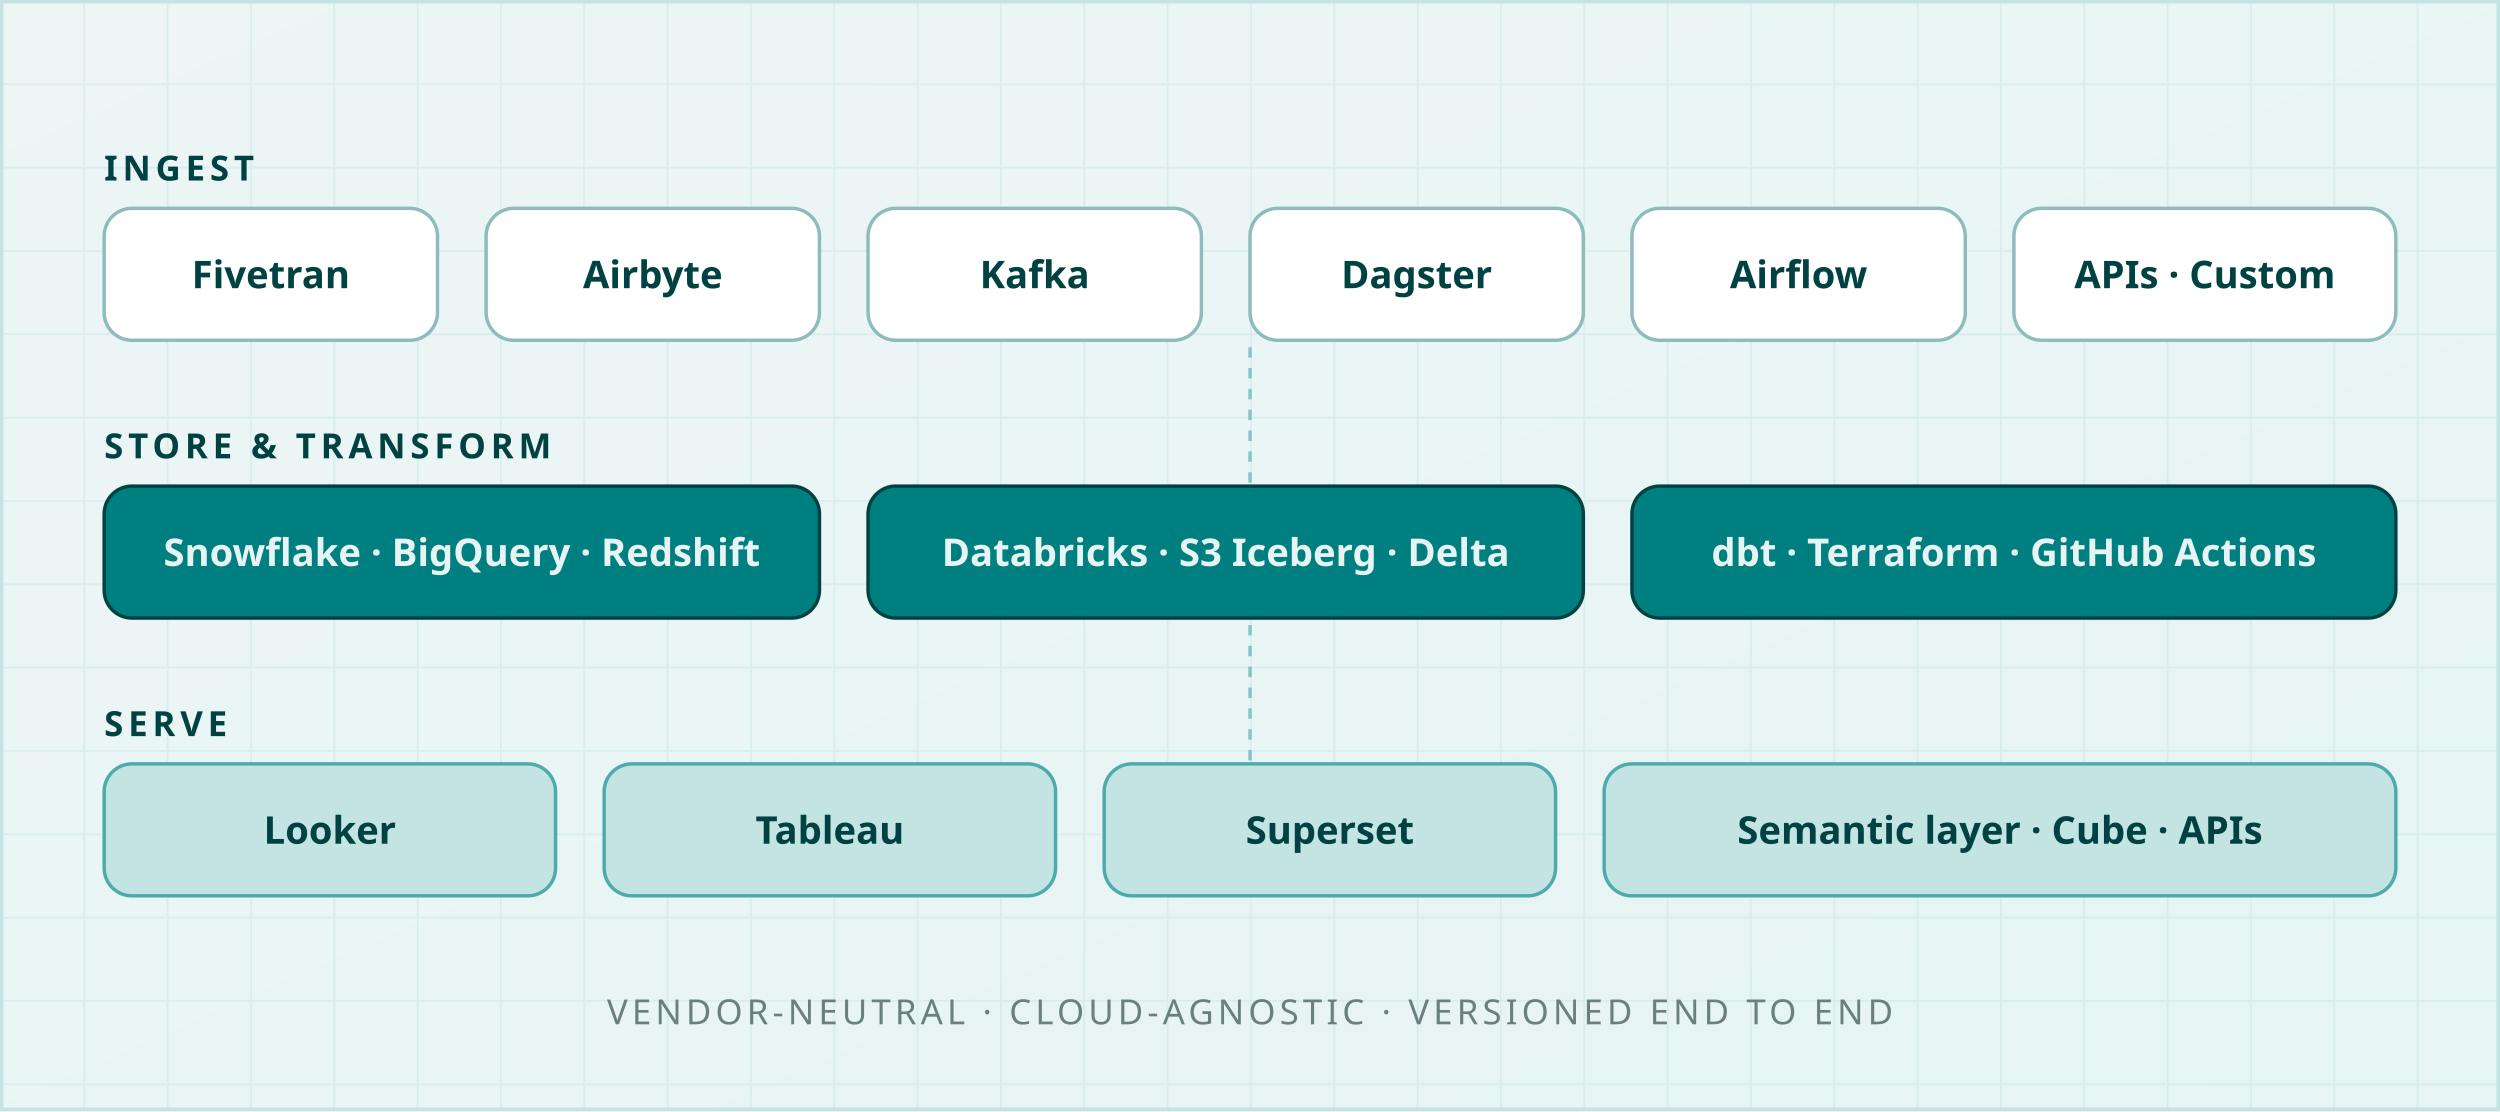
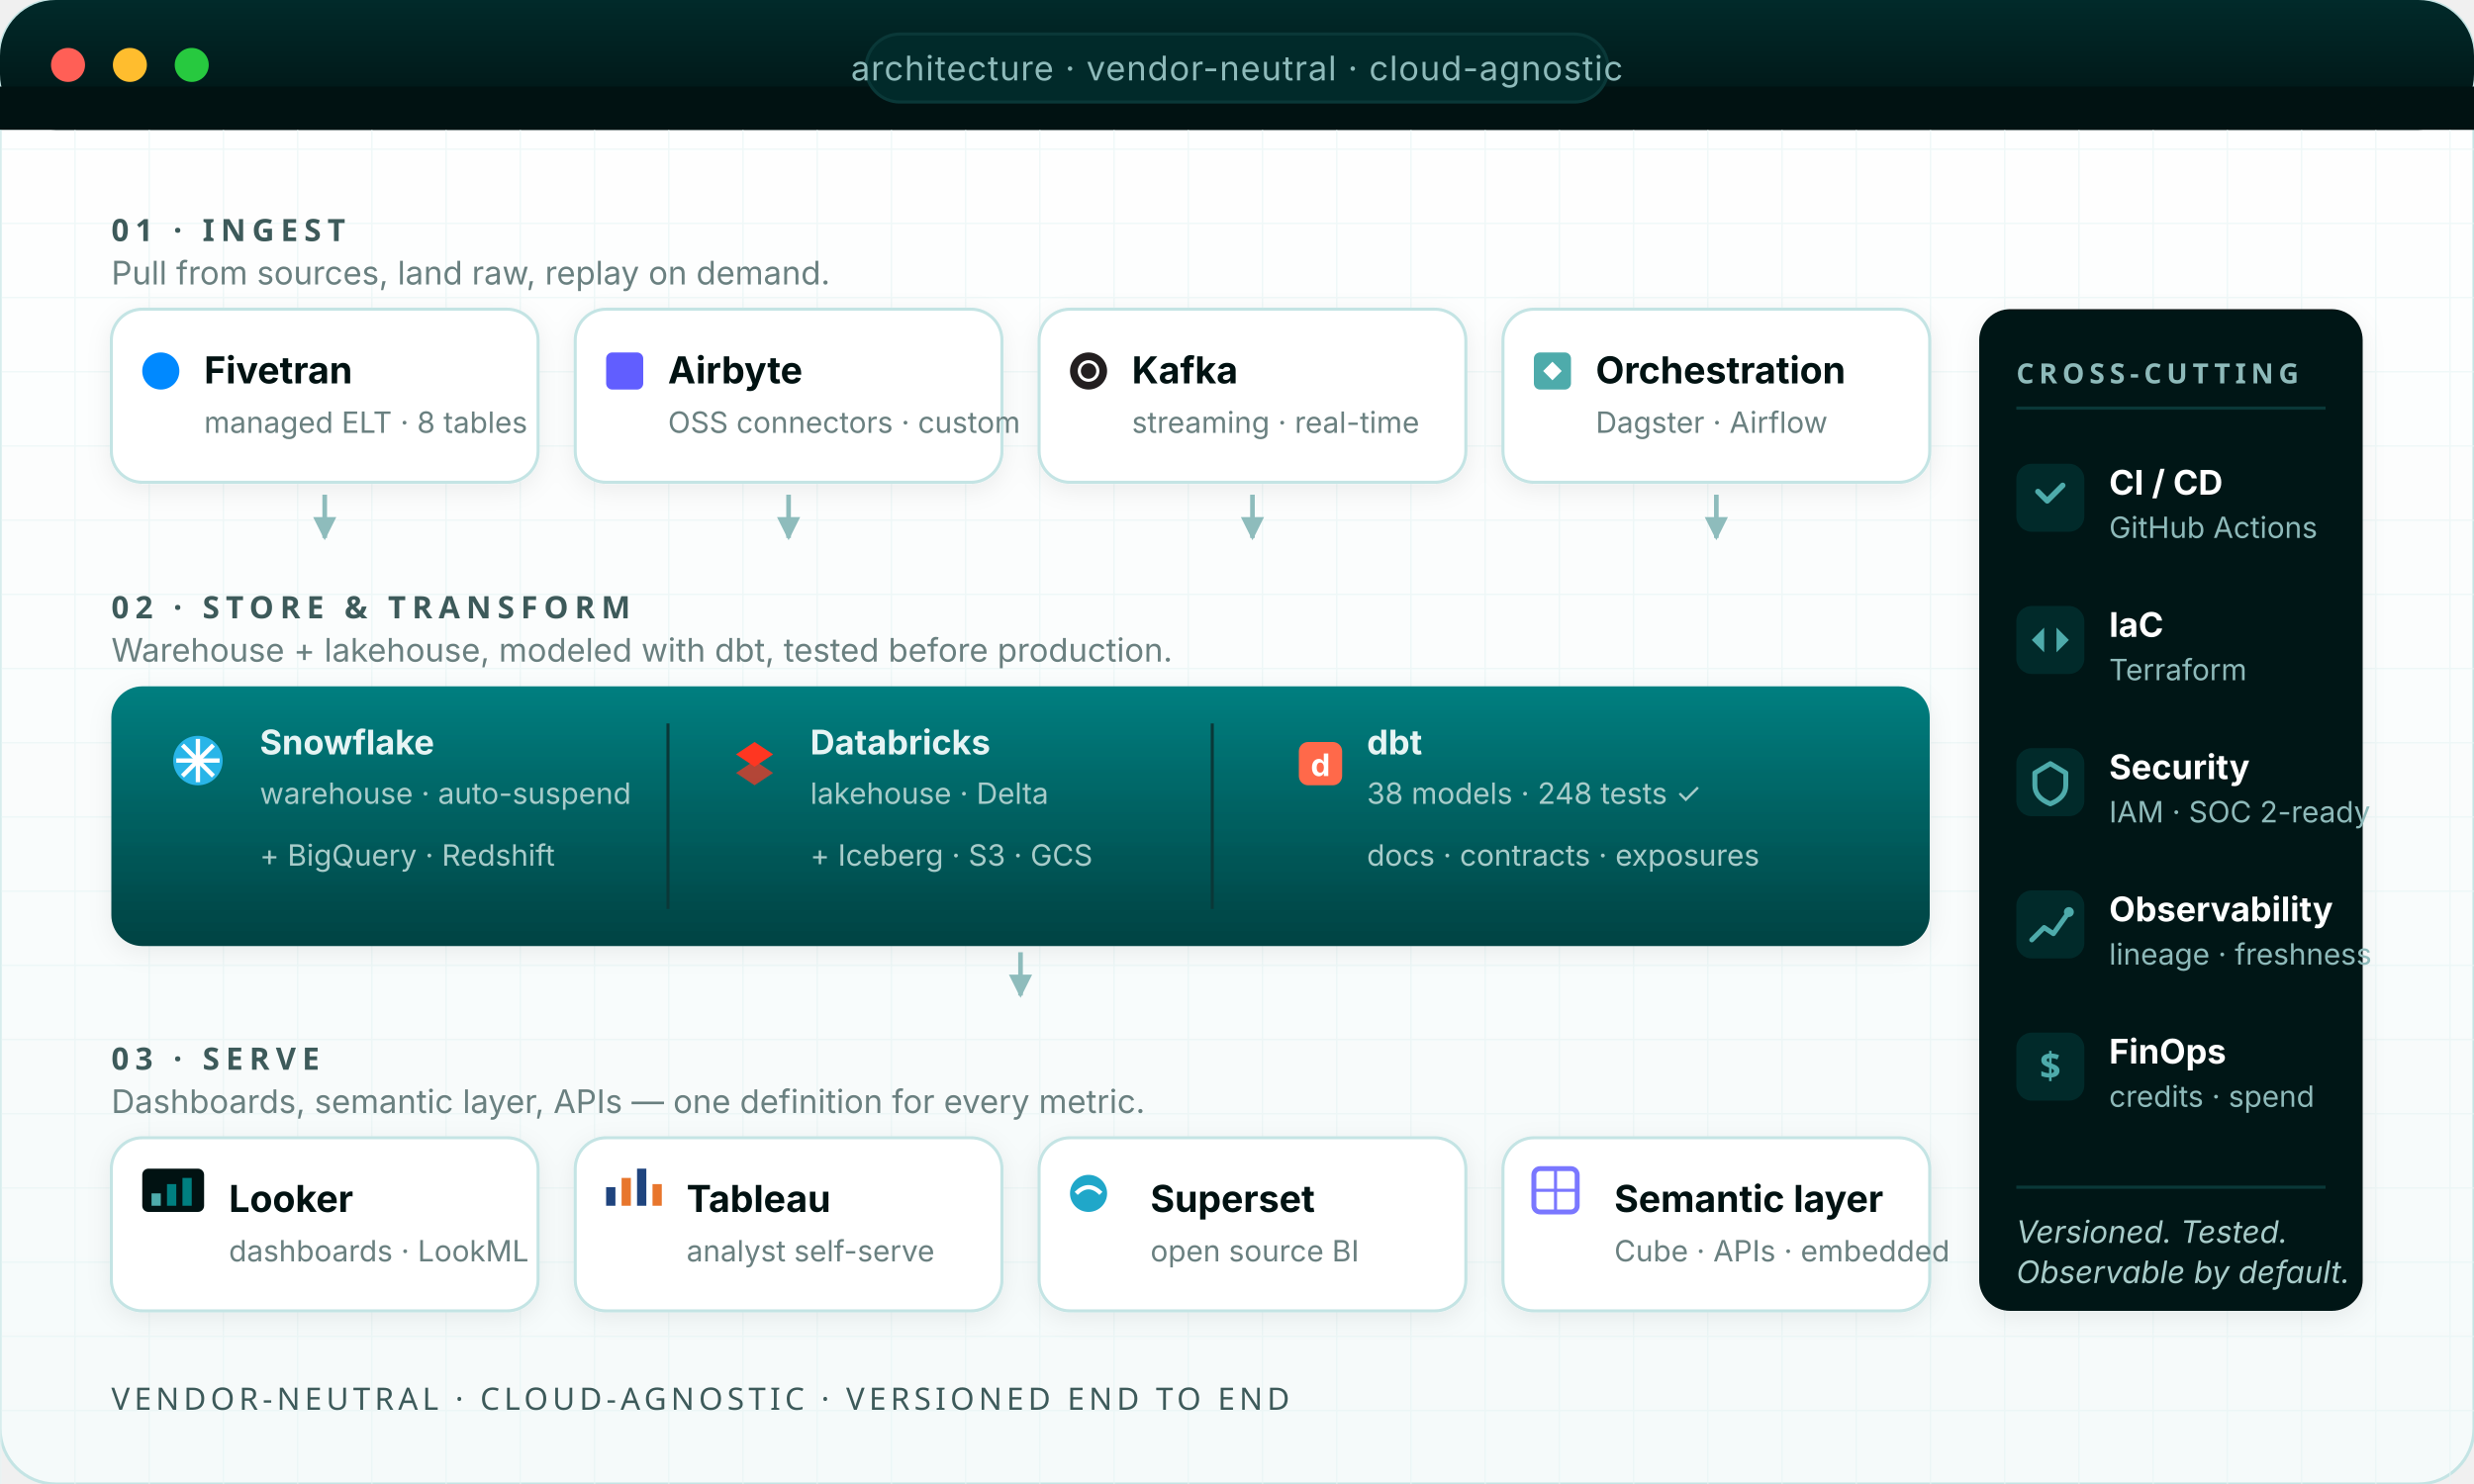
- <svg xmlns="http://www.w3.org/2000/svg" viewBox="0 0 720 320" role="img" aria-label="Platform architecture overview">
+ <svg xmlns="http://www.w3.org/2000/svg" viewBox="0 0 800 480" role="img" aria-label="Platform architecture: ingest, store, transform, and serve layers with cross-cutting CI/CD, security, and observability">
  <defs>
-     <linearGradient id="svcBg" x1="0" y1="0" x2="1" y2="1">
-       <stop offset="0%" stop-color="#edf5f5" />
-       <stop offset="100%" stop-color="#e6f4f4" />
+     <linearGradient id="sa-bg" x1="0" y1="0" x2="0" y2="1">
+       <stop offset="0%" stop-color="#ffffff" />
+       <stop offset="100%" stop-color="#f5fafa" />
    </linearGradient>
-     <pattern id="svcGrid" width="24" height="24" patternUnits="userSpaceOnUse">
-       <path d="M 24 0 L 0 0 0 24" fill="none" stroke="#c4e4e4" stroke-width="1" opacity="0.45" />
+     <linearGradient id="sa-chrome" x1="0" y1="0" x2="0" y2="1">
+       <stop offset="0%" stop-color="#012a2a" />
+       <stop offset="100%" stop-color="#011212" />
+     </linearGradient>
+     <linearGradient id="sa-warm" x1="0" y1="0" x2="0" y2="1">
+       <stop offset="0%" stop-color="#007F80" />
+       <stop offset="100%" stop-color="#004242" />
+     </linearGradient>
+     <pattern id="sa-grid" width="24" height="24" patternUnits="userSpaceOnUse">
+       <path d="M 24 0 L 0 0 0 24" fill="none" stroke="#e6f4f4" stroke-width="1" />
    </pattern>
+     <filter id="sa-shadow" x="-20%" y="-20%" width="140%" height="140%">
+       <feDropShadow dx="0" dy="2" stdDeviation="4" flood-color="#011212" flood-opacity="0.07" />
+     </filter>
  </defs>
-   <rect width="720" height="320" fill="url(#svcBg)" />
-   <rect width="720" height="320" fill="url(#svcGrid)" />
-   <g font-family="'Space Grotesk', sans-serif" font-size="10" fill="#004242" letter-spacing="1.4" font-weight="600">
-     <text x="30" y="52">INGEST</text>
+   <rect x="0" y="0" width="800" height="480" rx="18" fill="url(#sa-bg)" stroke="#c4e4e4" />
+   <rect x="0" y="0" width="800" height="42" rx="18" fill="url(#sa-chrome)" />
+   <rect x="0" y="28" width="800" height="14" fill="#011212" />
+   <circle cx="22" cy="21" r="5.5" fill="#ff5f56" />
+   <circle cx="42" cy="21" r="5.5" fill="#ffbd2e" />
+   <circle cx="62" cy="21" r="5.5" fill="#27c93f" />
+   <rect x="280" y="11" width="240" height="22" rx="11" fill="#012a2a" stroke="#0a3838" />
+   <text x="400" y="26" font-family="'Inter', system-ui, sans-serif" font-size="11" fill="#8ebaba" text-anchor="middle" letter-spacing="0.3">architecture · vendor-neutral · cloud-agnostic</text>
+   <rect x="0" y="42" width="800" height="438" fill="url(#sa-grid)" opacity="0.6" />
+   <g font-family="'Space Grotesk', sans-serif" font-size="10" letter-spacing="2" font-weight="700">
+     <text x="36" y="78" fill="#3d5a5a">01 · INGEST</text>
  </g>
-   <g>
-     <rect x="30" y="60" width="96" height="38" rx="8" fill="#ffffff" stroke="#8ebcbc" />
-     <text x="78" y="83" font-family="'Space Grotesk', sans-serif" font-size="11" fill="#004242" text-anchor="middle" font-weight="600">Fivetran</text>
-     <rect x="140" y="60" width="96" height="38" rx="8" fill="#ffffff" stroke="#8ebcbc" />
-     <text x="188" y="83" font-family="'Space Grotesk', sans-serif" font-size="11" fill="#004242" text-anchor="middle" font-weight="600">Airbyte</text>
-     <rect x="250" y="60" width="96" height="38" rx="8" fill="#ffffff" stroke="#8ebcbc" />
-     <text x="298" y="83" font-family="'Space Grotesk', sans-serif" font-size="11" fill="#004242" text-anchor="middle" font-weight="600">Kafka</text>
-     <rect x="360" y="60" width="96" height="38" rx="8" fill="#ffffff" stroke="#8ebcbc" />
-     <text x="408" y="83" font-family="'Space Grotesk', sans-serif" font-size="11" fill="#004242" text-anchor="middle" font-weight="600">Dagster</text>
-     <rect x="470" y="60" width="96" height="38" rx="8" fill="#ffffff" stroke="#8ebcbc" />
-     <text x="518" y="83" font-family="'Space Grotesk', sans-serif" font-size="11" fill="#004242" text-anchor="middle" font-weight="600">Airflow</text>
-     <rect x="580" y="60" width="110" height="38" rx="8" fill="#ffffff" stroke="#8ebcbc" />
-     <text x="635" y="83" font-family="'Space Grotesk', sans-serif" font-size="11" fill="#004242" text-anchor="middle" font-weight="600">APIs · Custom</text>
+   <text x="36" y="92" font-family="'Inter', sans-serif" font-size="10.5" fill="#6a8080">Pull from sources, land raw, replay on demand.</text>
+   <g filter="url(#sa-shadow)">
+     <rect x="36" y="100" width="138" height="56" rx="10" fill="#ffffff" stroke="#c4e4e4" />
+     <rect x="186" y="100" width="138" height="56" rx="10" fill="#ffffff" stroke="#c4e4e4" />
+     <rect x="336" y="100" width="138" height="56" rx="10" fill="#ffffff" stroke="#c4e4e4" />
+     <rect x="486" y="100" width="138" height="56" rx="10" fill="#ffffff" stroke="#c4e4e4" />
  </g>
-   <g font-family="'Space Grotesk', sans-serif" font-size="10" fill="#004242" letter-spacing="1.4" font-weight="600">
-     <text x="30" y="132">STORE &amp; TRANSFORM</text>
+   <g font-family="'Inter', sans-serif" font-size="12" fill="#011212">
+     <circle cx="52" cy="120" r="6" fill="#0089ff" />
+     <text x="66" y="124" font-weight="700">Fivetran</text>
+     <text x="66" y="140" font-size="9.5" fill="#6a8080">managed ELT · 8 tables</text>
+     <rect x="196" y="114" width="12" height="12" rx="2" fill="#615eff" />
+     <text x="216" y="124" font-weight="700">Airbyte</text>
+     <text x="216" y="140" font-size="9.5" fill="#6a8080">OSS connectors · custom</text>
+     <g transform="translate(346,114)">
+       <circle cx="6" cy="6" r="6" fill="#231f20" />
+       <circle cx="6" cy="6" r="3" fill="none" stroke="#ffffff" stroke-width="1" />
+     </g>
+     <text x="366" y="124" font-weight="700">Kafka</text>
+     <text x="366" y="140" font-size="9.5" fill="#6a8080">streaming · real-time</text>
+     <rect x="496" y="114" width="12" height="12" rx="2" fill="#4eabab" />
+     <path d="M 499 120 L 502 117 L 505 120 L 502 123 Z" fill="#ffffff" />
+     <text x="516" y="124" font-weight="700">Orchestration</text>
+     <text x="516" y="140" font-size="9.5" fill="#6a8080">Dagster · Airflow</text>
  </g>
-   <g>
-     <rect x="30" y="140" width="206" height="38" rx="8" fill="#007F80" stroke="#004242" />
-     <text x="133" y="163" font-family="'Space Grotesk', sans-serif" font-size="11" fill="#e6f4f4" text-anchor="middle" font-weight="600">Snowflake · BigQuery · Redshift</text>
-     <rect x="250" y="140" width="206" height="38" rx="8" fill="#007F80" stroke="#004242" />
-     <text x="353" y="163" font-family="'Space Grotesk', sans-serif" font-size="11" fill="#e6f4f4" text-anchor="middle" font-weight="600">Databricks · S3 Iceberg · Delta</text>
-     <rect x="470" y="140" width="220" height="38" rx="8" fill="#007F80" stroke="#004242" />
-     <text x="580" y="163" font-family="'Space Grotesk', sans-serif" font-size="11" fill="#e6f4f4" text-anchor="middle" font-weight="600">dbt · Terraform · GitHub Actions</text>
+   <g stroke="#8ebcbc" stroke-width="1.5" fill="none">
+     <path d="M 105 160 L 105 174" marker-end="url(#sa-arrow)" />
+     <path d="M 255 160 L 255 174" marker-end="url(#sa-arrow)" />
+     <path d="M 405 160 L 405 174" marker-end="url(#sa-arrow)" />
+     <path d="M 555 160 L 555 174" marker-end="url(#sa-arrow)" />
  </g>
-   <g font-family="'Space Grotesk', sans-serif" font-size="10" fill="#004242" letter-spacing="1.4" font-weight="600">
-     <text x="30" y="212">SERVE</text>
+   <defs>
+     <marker id="sa-arrow" viewBox="0 0 10 10" refX="9" refY="5" markerWidth="5" markerHeight="5" orient="auto-start-reverse">
+       <path d="M 0 0 L 10 5 L 0 10 z" fill="#8ebcbc" />
+     </marker>
+   </defs>
+   <g font-family="'Space Grotesk', sans-serif" font-size="10" letter-spacing="2" font-weight="700">
+     <text x="36" y="200" fill="#3d5a5a">02 · STORE &amp; TRANSFORM</text>
  </g>
-   <g>
-     <rect x="30" y="220" width="130" height="38" rx="8" fill="#c4e4e4" stroke="#4eabab" />
-     <text x="95" y="243" font-family="'Space Grotesk', sans-serif" font-size="11" fill="#004242" text-anchor="middle" font-weight="600">Looker</text>
-     <rect x="174" y="220" width="130" height="38" rx="8" fill="#c4e4e4" stroke="#4eabab" />
-     <text x="239" y="243" font-family="'Space Grotesk', sans-serif" font-size="11" fill="#004242" text-anchor="middle" font-weight="600">Tableau</text>
-     <rect x="318" y="220" width="130" height="38" rx="8" fill="#c4e4e4" stroke="#4eabab" />
-     <text x="383" y="243" font-family="'Space Grotesk', sans-serif" font-size="11" fill="#004242" text-anchor="middle" font-weight="600">Superset</text>
-     <rect x="462" y="220" width="228" height="38" rx="8" fill="#c4e4e4" stroke="#4eabab" />
-     <text x="576" y="243" font-family="'Space Grotesk', sans-serif" font-size="11" fill="#004242" text-anchor="middle" font-weight="600">Semantic layer · Cube · APIs</text>
+   <text x="36" y="214" font-family="'Inter', sans-serif" font-size="10.5" fill="#6a8080">Warehouse + lakehouse, modeled with dbt, tested before production.</text>
+   <g filter="url(#sa-shadow)">
+     <rect x="36" y="222" width="588" height="84" rx="10" fill="url(#sa-warm)" />
  </g>
-   <g stroke="#007F80" stroke-width="1" stroke-dasharray="3,3" opacity="0.4">
-     <line x1="360" y1="100" x2="360" y2="140" />
-     <line x1="360" y1="180" x2="360" y2="220" />
+   <g font-family="'Inter', sans-serif" font-size="11" fill="#e6f4f4">
+     <g transform="translate(64,246)">
+       <circle cx="0" cy="0" r="8" fill="#29b5e8" />
+       <line x1="0" y1="-7" x2="0" y2="7" stroke="#ffffff" stroke-width="1.4" />
+       <line x1="-7" y1="0" x2="7" y2="0" stroke="#ffffff" stroke-width="1.4" />
+       <line x1="-5" y1="-5" x2="5" y2="5" stroke="#ffffff" stroke-width="1.4" />
+       <line x1="5" y1="-5" x2="-5" y2="5" stroke="#ffffff" stroke-width="1.4" />
+     </g>
+     <text x="84" y="244" font-weight="700">Snowflake</text>
+     <text x="84" y="260" font-size="9.5" fill="#a8ccca">warehouse · auto-suspend</text>
+     <text x="84" y="280" font-size="9.5" fill="#a8ccca">+ BigQuery · Redshift</text>
+     <line x1="216" y1="234" x2="216" y2="294" stroke="#0a3838" />
+     <g transform="translate(244,246)">
+       <path d="M -6 -2 L 0 -6 L 6 -2 L 0 2 Z" fill="#ff3621" />
+       <path d="M -6 4 L 0 0 L 6 4 L 0 8 Z" fill="#ff3621" opacity="0.7" />
+     </g>
+     <text x="262" y="244" font-weight="700">Databricks</text>
+     <text x="262" y="260" font-size="9.5" fill="#a8ccca">lakehouse · Delta</text>
+     <text x="262" y="280" font-size="9.5" fill="#a8ccca">+ Iceberg · S3 · GCS</text>
+     <line x1="392" y1="234" x2="392" y2="294" stroke="#0a3838" />
+     <g transform="translate(420,240)">
+       <rect x="0" y="0" width="14" height="14" rx="3" fill="#ff694a" />
+       <text x="7" y="11" font-size="10" fill="#ffffff" font-weight="700" text-anchor="middle">d</text>
+     </g>
+     <text x="442" y="244" font-weight="700">dbt</text>
+     <text x="442" y="260" font-size="9.5" fill="#a8ccca">38 models · 248 tests ✓</text>
+     <text x="442" y="280" font-size="9.5" fill="#a8ccca">docs · contracts · exposures</text>
  </g>
-   <g font-family="'Space Grotesk', sans-serif" font-size="10" fill="#6a8080" letter-spacing="1.2">
-     <text x="360" y="295" text-anchor="middle">VENDOR-NEUTRAL · CLOUD-AGNOSTIC · VERSIONED END TO END</text>
+   <g stroke="#8ebcbc" stroke-width="1.5" fill="none">
+     <path d="M 330 308 L 330 322" marker-end="url(#sa-arrow)" />
  </g>
-   <rect x="0.5" y="0.5" width="719" height="319" fill="none" stroke="#c4e4e4" stroke-width="1" />
+   <g font-family="'Space Grotesk', sans-serif" font-size="10" letter-spacing="2" font-weight="700">
+     <text x="36" y="346" fill="#3d5a5a">03 · SERVE</text>
+   </g>
+   <text x="36" y="360" font-family="'Inter', sans-serif" font-size="10.5" fill="#6a8080">Dashboards, semantic layer, APIs — one definition for every metric.</text>
+   <g filter="url(#sa-shadow)">
+     <rect x="36" y="368" width="138" height="56" rx="10" fill="#ffffff" stroke="#c4e4e4" />
+     <rect x="186" y="368" width="138" height="56" rx="10" fill="#ffffff" stroke="#c4e4e4" />
+     <rect x="336" y="368" width="138" height="56" rx="10" fill="#ffffff" stroke="#c4e4e4" />
+     <rect x="486" y="368" width="138" height="56" rx="10" fill="#ffffff" stroke="#c4e4e4" />
+   </g>
+   <g font-family="'Inter', sans-serif" font-size="12" fill="#011212">
+     <g transform="translate(46,378)">
+       <rect x="0" y="0" width="20" height="14" rx="2" fill="#011212" />
+       <rect x="3" y="8" width="3" height="4" fill="#4eabab" />
+       <rect x="8" y="5" width="3" height="7" fill="#007F80" />
+       <rect x="13" y="3" width="3" height="9" fill="#007F80" />
+     </g>
+     <text x="74" y="392" font-weight="700">Looker</text>
+     <text x="74" y="408" font-size="9.5" fill="#6a8080">dashboards · LookML</text>
+     <g transform="translate(196,378)">
+       <rect x="0" y="6" width="3" height="6" fill="#1f447e" />
+       <rect x="5" y="3" width="3" height="9" fill="#e8762d" />
+       <rect x="10" y="0" width="3" height="12" fill="#1f447e" />
+       <rect x="15" y="5" width="3" height="7" fill="#e8762d" />
+     </g>
+     <text x="222" y="392" font-weight="700">Tableau</text>
+     <text x="222" y="408" font-size="9.5" fill="#6a8080">analyst self-serve</text>
+     <g transform="translate(346,380)">
+       <circle cx="6" cy="6" r="6" fill="#20a7c9" />
+       <path d="M 2 6 q 4 -4 8 0" fill="none" stroke="#ffffff" stroke-width="1.4" />
+     </g>
+     <text x="372" y="392" font-weight="700">Superset</text>
+     <text x="372" y="408" font-size="9.5" fill="#6a8080">open source BI</text>
+     <g transform="translate(496,378)">
+       <rect x="0" y="0" width="14" height="14" rx="2" fill="none" stroke="#7a77ff" stroke-width="1.6" />
+       <line x1="0" y1="7" x2="14" y2="7" stroke="#7a77ff" stroke-width="1" />
+       <line x1="7" y1="0" x2="7" y2="14" stroke="#7a77ff" stroke-width="1" />
+     </g>
+     <text x="522" y="392" font-weight="700">Semantic layer</text>
+     <text x="522" y="408" font-size="9.5" fill="#6a8080">Cube · APIs · embedded</text>
+   </g>
+   <g filter="url(#sa-shadow)">
+     <rect x="640" y="100" width="124" height="324" rx="10" fill="#011212" />
+   </g>
+   <text x="652" y="124" font-family="'Space Grotesk', sans-serif" font-size="9" fill="#8ebaba" letter-spacing="1.6" font-weight="700">CROSS-CUTTING</text>
+   <line x1="652" y1="132" x2="752" y2="132" stroke="#0a3838" />
+   <g transform="translate(652,150)">
+     <rect x="0" y="0" width="22" height="22" rx="5" fill="#012a2a" />
+     <path d="M 7 9 L 10 12 L 15 7" fill="none" stroke="#4eabab" stroke-width="1.8" stroke-linecap="round" stroke-linejoin="round" />
+   </g>
+   <text x="682" y="160" font-family="'Inter', sans-serif" font-size="11" fill="#ffffff" font-weight="700">CI / CD</text>
+   <text x="682" y="174" font-family="'Inter', sans-serif" font-size="9.5" fill="#8ebaba">GitHub Actions</text>
+   <g transform="translate(652,196)">
+     <rect x="0" y="0" width="22" height="22" rx="5" fill="#012a2a" />
+     <path d="M 5 11 L 9 7 L 9 15 Z M 17 11 L 13 7 L 13 15 Z" fill="#4eabab" />
+   </g>
+   <text x="682" y="206" font-family="'Inter', sans-serif" font-size="11" fill="#ffffff" font-weight="700">IaC</text>
+   <text x="682" y="220" font-family="'Inter', sans-serif" font-size="9.5" fill="#8ebaba">Terraform</text>
+   <g transform="translate(652,242)">
+     <rect x="0" y="0" width="22" height="22" rx="5" fill="#012a2a" />
+     <path d="M 11 5 L 16 8 L 16 12 Q 16 16 11 18 Q 6 16 6 12 L 6 8 Z" fill="none" stroke="#4eabab" stroke-width="1.6" stroke-linejoin="round" />
+   </g>
+   <text x="682" y="252" font-family="'Inter', sans-serif" font-size="11" fill="#ffffff" font-weight="700">Security</text>
+   <text x="682" y="266" font-family="'Inter', sans-serif" font-size="9.5" fill="#8ebaba">IAM · SOC 2-ready</text>
+   <g transform="translate(652,288)">
+     <rect x="0" y="0" width="22" height="22" rx="5" fill="#012a2a" />
+     <polyline points="5,16 9,12 12,14 17,7" fill="none" stroke="#4eabab" stroke-width="1.6" stroke-linecap="round" stroke-linejoin="round" />
+     <circle cx="17" cy="7" r="1.6" fill="#4eabab" />
+   </g>
+   <text x="682" y="298" font-family="'Inter', sans-serif" font-size="11" fill="#ffffff" font-weight="700">Observability</text>
+   <text x="682" y="312" font-family="'Inter', sans-serif" font-size="9.5" fill="#8ebaba">lineage · freshness</text>
+   <g transform="translate(652,334)">
+     <rect x="0" y="0" width="22" height="22" rx="5" fill="#012a2a" />
+     <text x="11" y="15" font-family="'Space Grotesk', sans-serif" font-size="12" font-weight="700" fill="#4eabab" text-anchor="middle">$</text>
+   </g>
+   <text x="682" y="344" font-family="'Inter', sans-serif" font-size="11" fill="#ffffff" font-weight="700">FinOps</text>
+   <text x="682" y="358" font-family="'Inter', sans-serif" font-size="9.5" fill="#8ebaba">credits · spend</text>
+   <line x1="652" y1="384" x2="752" y2="384" stroke="#0a3838" />
+   <text x="652" y="402" font-family="'Inter', sans-serif" font-size="10" fill="#a8ccca" font-style="italic">
+     <tspan x="652" dy="0">Versioned. Tested.</tspan>
+     <tspan x="652" dy="13">Observable by default.</tspan>
+   </text>
+   <g font-family="'Space Grotesk', sans-serif" font-size="10" fill="#3d5a5a" letter-spacing="1.4">
+     <text x="36" y="456">VENDOR-NEUTRAL · CLOUD-AGNOSTIC · VERSIONED END TO END</text>
+   </g>
</svg>
